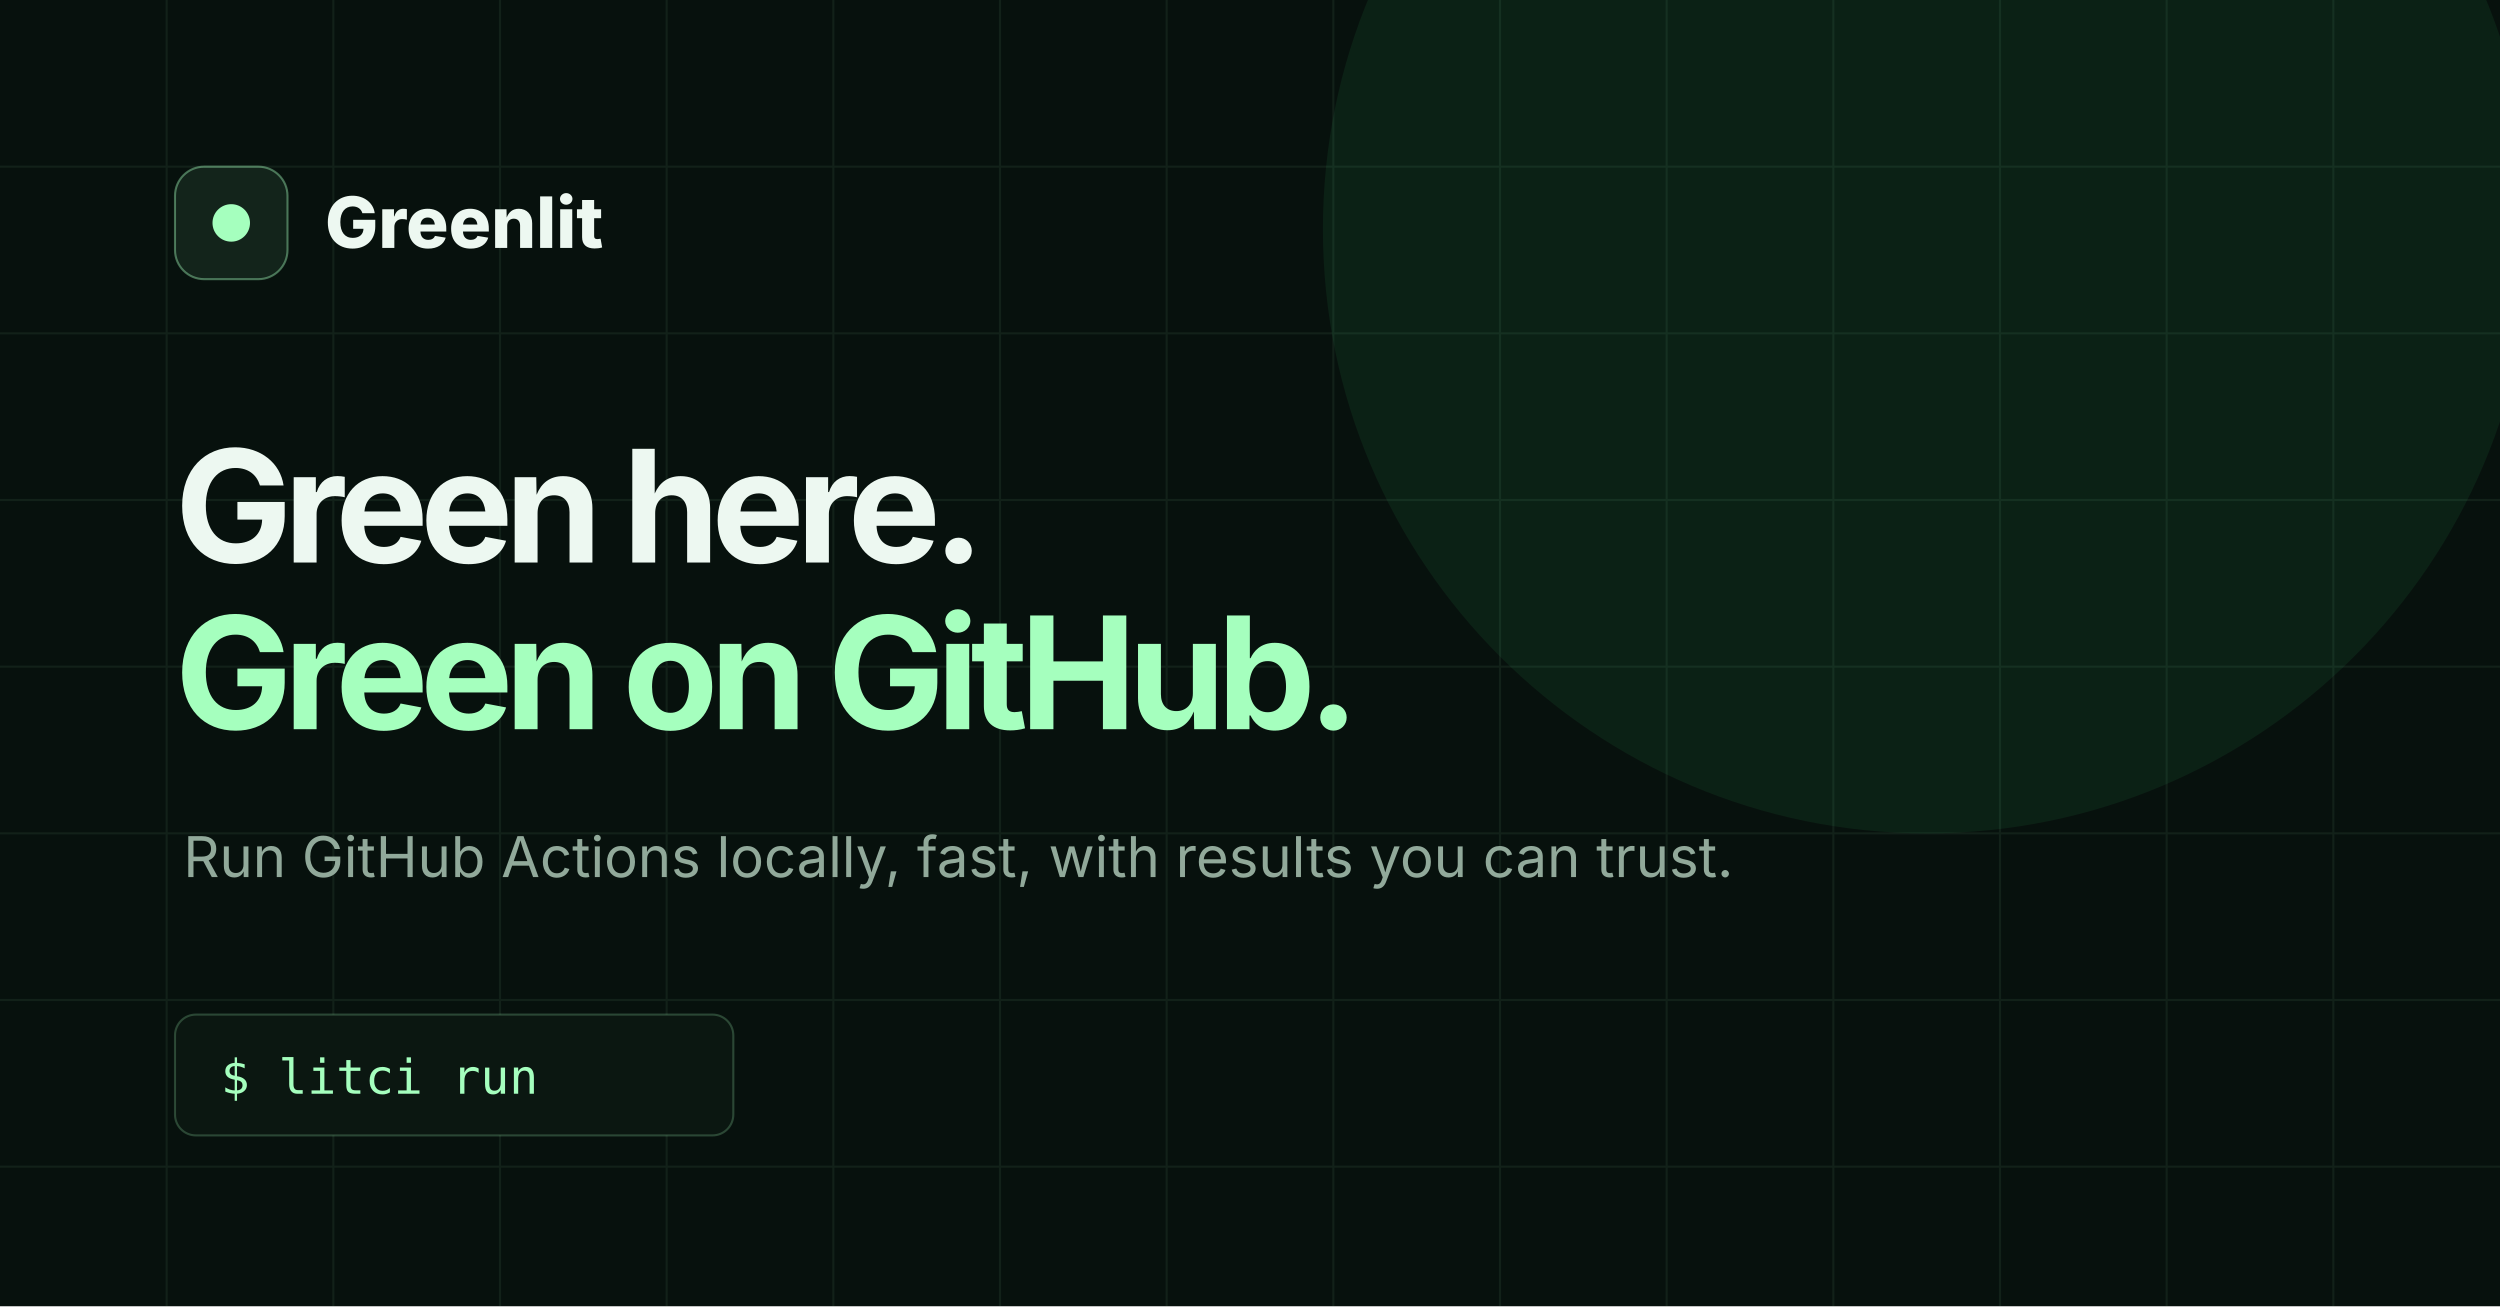
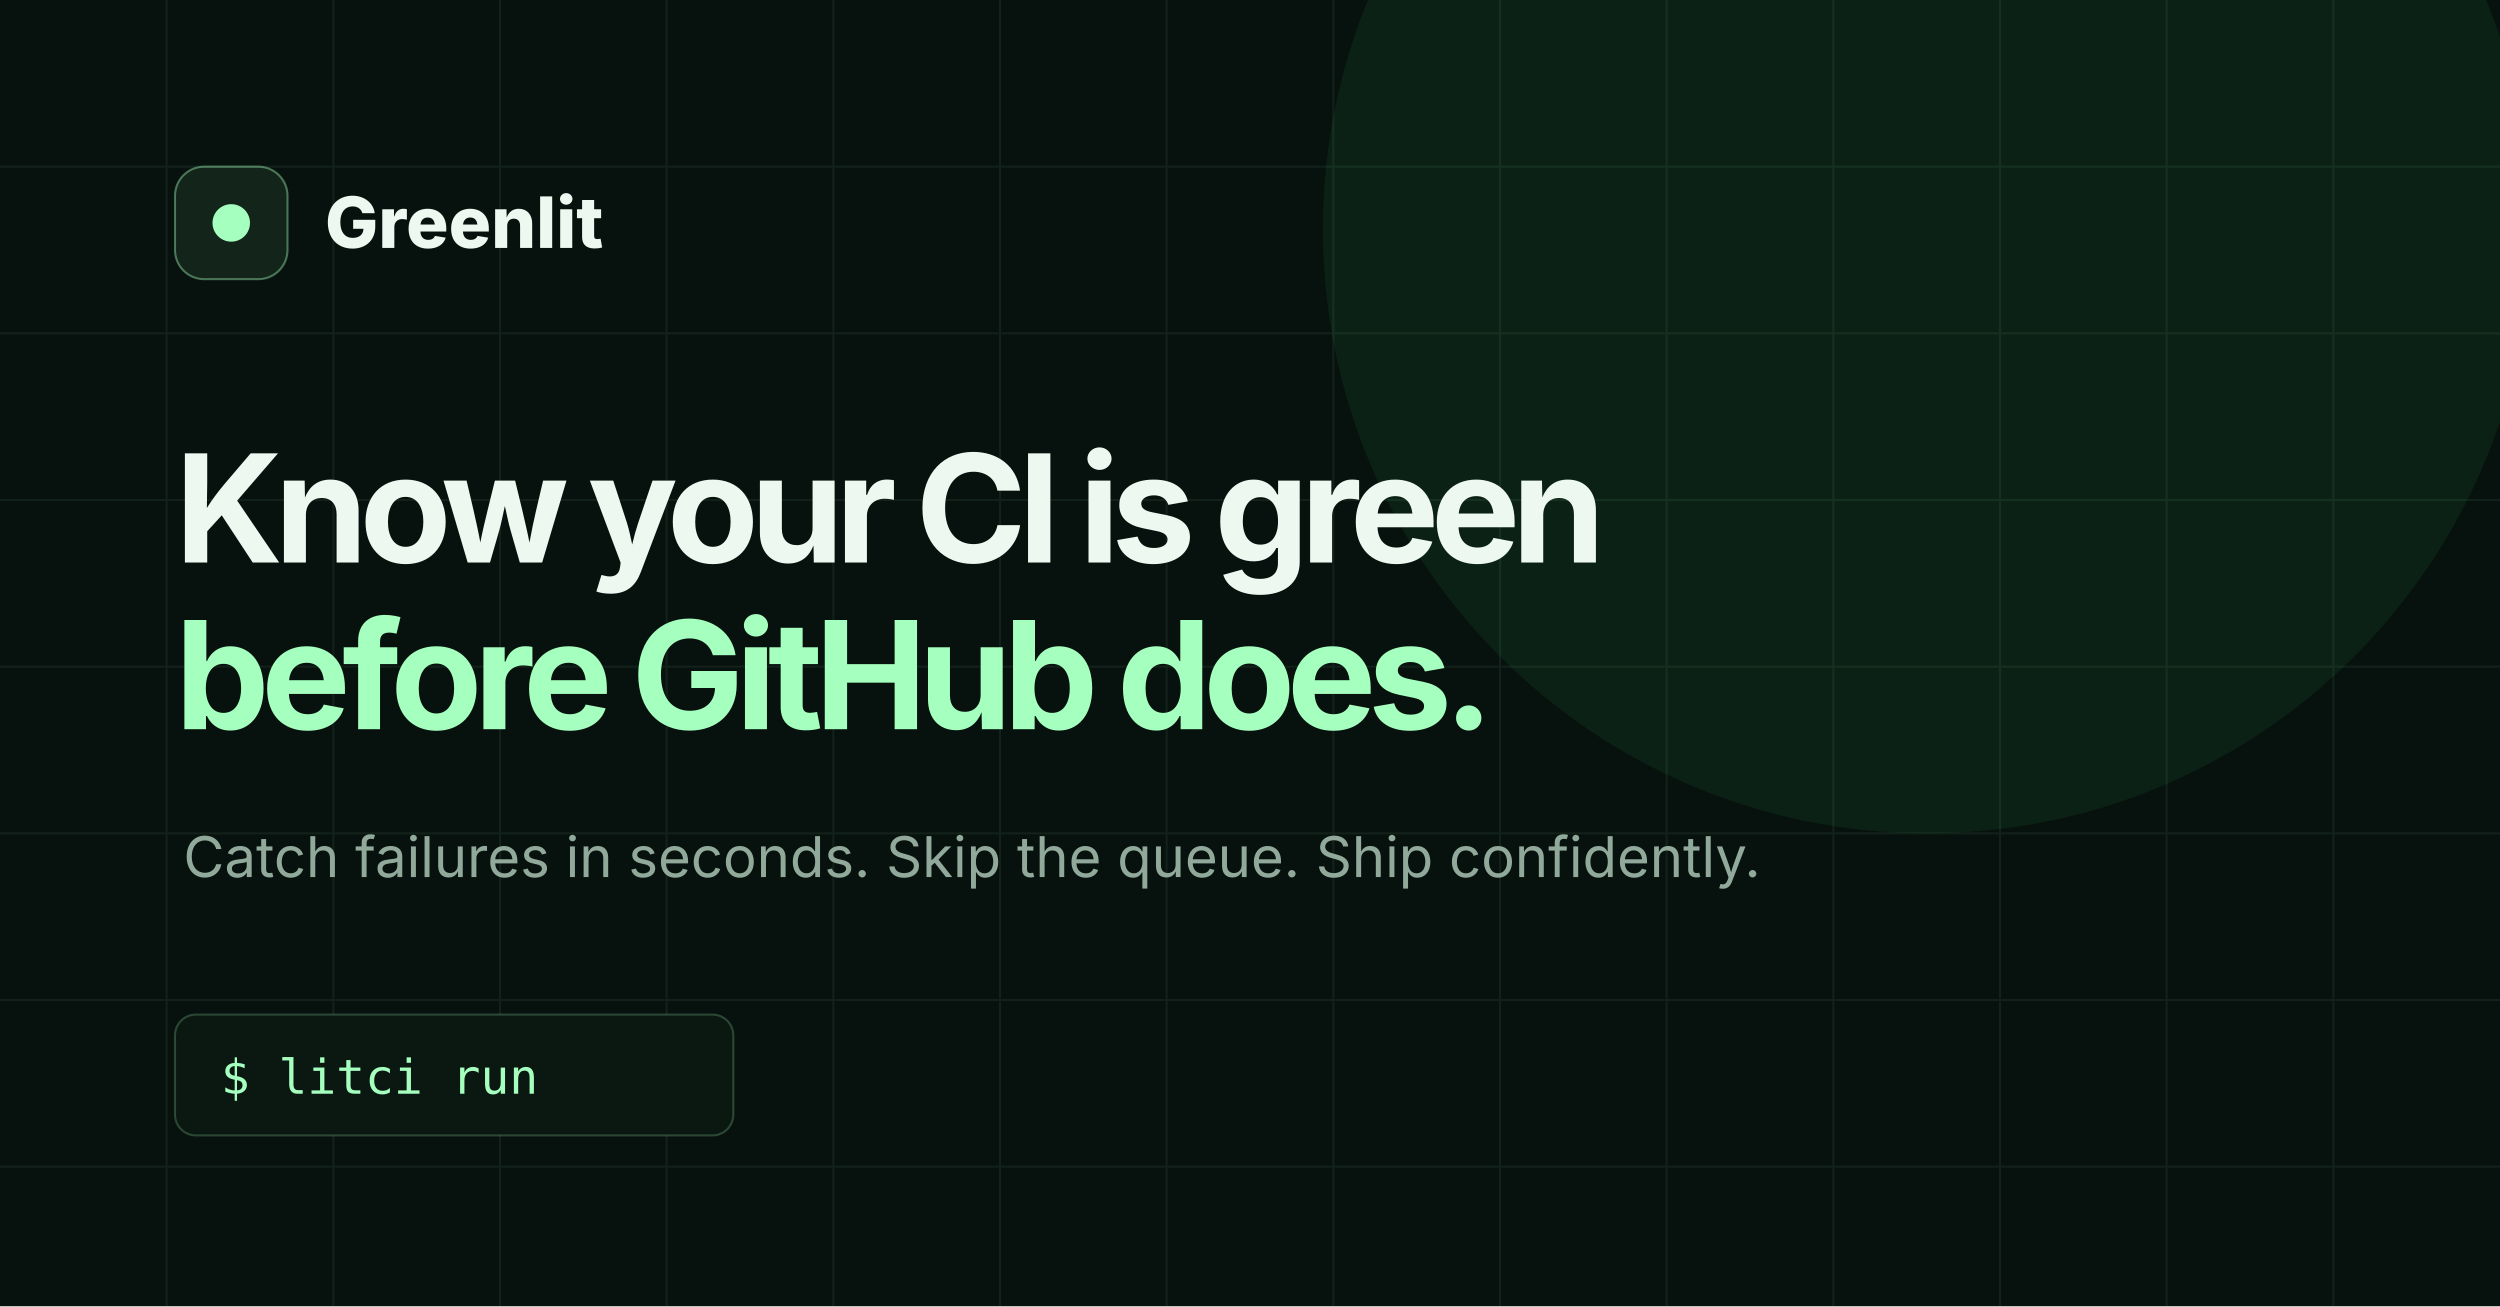
<svg xmlns="http://www.w3.org/2000/svg" width="1200" height="627" viewBox="0 0 1200 627" role="img" aria-labelledby="title desc">
  <rect width="1200" height="627" fill="#07110d" />
  <circle cx="925" cy="110" r="290" fill="#1e6b3a" opacity=".18" />
  <g stroke="#a5ffbe" stroke-opacity=".07">
    <path d="M0 80h1200M0 160h1200M0 240h1200M0 320h1200M0 400h1200M0 480h1200M0 560h1200M80 0v627M160 0v627M240 0v627M320 0v627M400 0v627M480 0v627M560 0v627M640 0v627M720 0v627M800 0v627M880 0v627M960 0v627M1040 0v627M1120 0v627" />
  </g>
  <g transform="translate(84 80)">
    <rect width="54" height="54" rx="14" fill="#a5ffbe" fill-opacity=".08" stroke="#a5ffbe" stroke-opacity=".4" />
    <circle cx="27" cy="27" r="9" fill="#a5ffbe" />
    <text x="72" y="39" fill="#edf8f1" font-family="Inter,Arial,sans-serif" font-size="34" font-weight="800">Greenlit</text>
  </g>
-   <text x="84" y="270" fill="#edf8f1" font-family="Inter,Arial,sans-serif" font-size="75" font-weight="750" letter-spacing="-4">Green here.</text>
-   <text x="84" y="350" fill="#a5ffbe" font-family="Inter,Arial,sans-serif" font-size="75" font-weight="750" letter-spacing="-4">Green on GitHub.</text>
-   <text x="88" y="421" fill="#91a99a" font-family="Inter,Arial,sans-serif" font-size="27">Run GitHub Actions locally, fast, with results you can trust.</text>
+   <text x="84" y="270" fill="#edf8f1" font-family="Inter,Arial,sans-serif" font-size="72" font-weight="750" letter-spacing="-4">Know your CI is green</text>
+   <text x="84" y="350" fill="#a5ffbe" font-family="Inter,Arial,sans-serif" font-size="72" font-weight="750" letter-spacing="-4">before GitHub does.</text>
+   <text x="88" y="421" fill="#91a99a" font-family="Inter,Arial,sans-serif" font-size="27">Catch failures in seconds. Skip the queue. Ship confidently.</text>
  <g transform="translate(84 487)">
    <rect width="268" height="58" rx="10" fill="#0b1711" stroke="#a5ffbe" stroke-opacity=".22" />
    <text x="22" y="38" fill="#a5ffbe" font-family="monospace" font-size="23">$ litci run</text>
  </g>
</svg>
